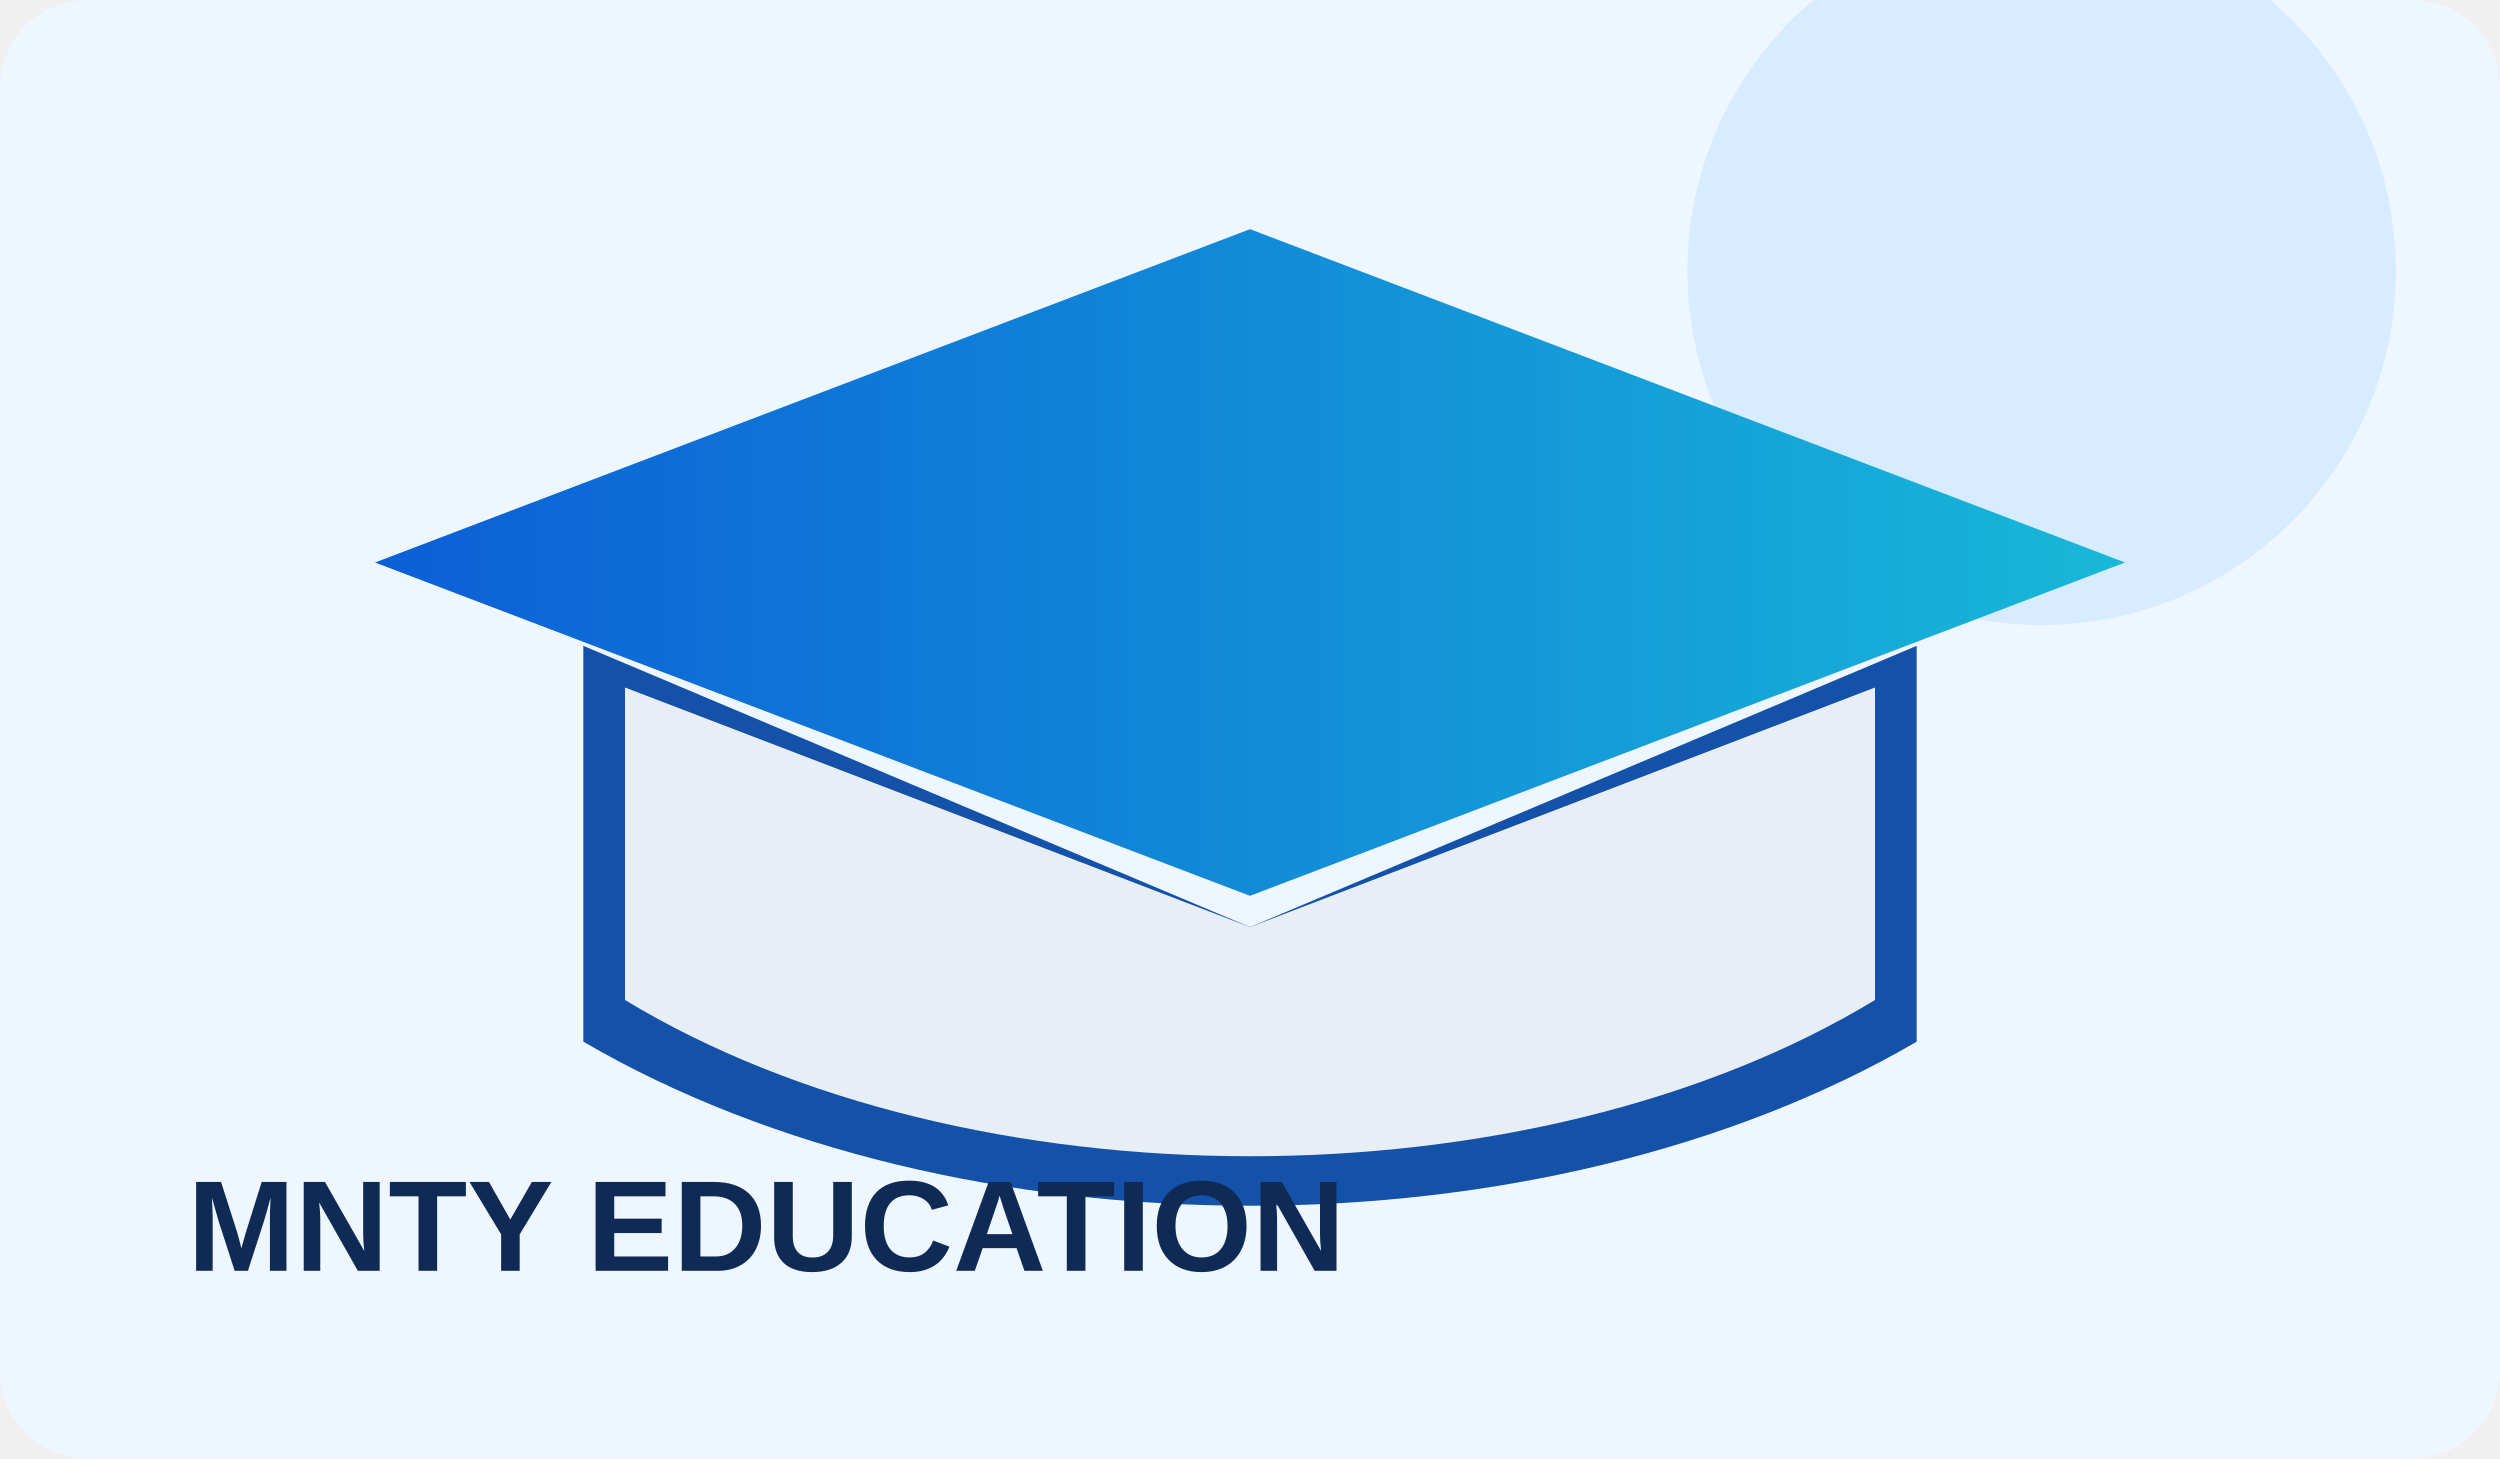
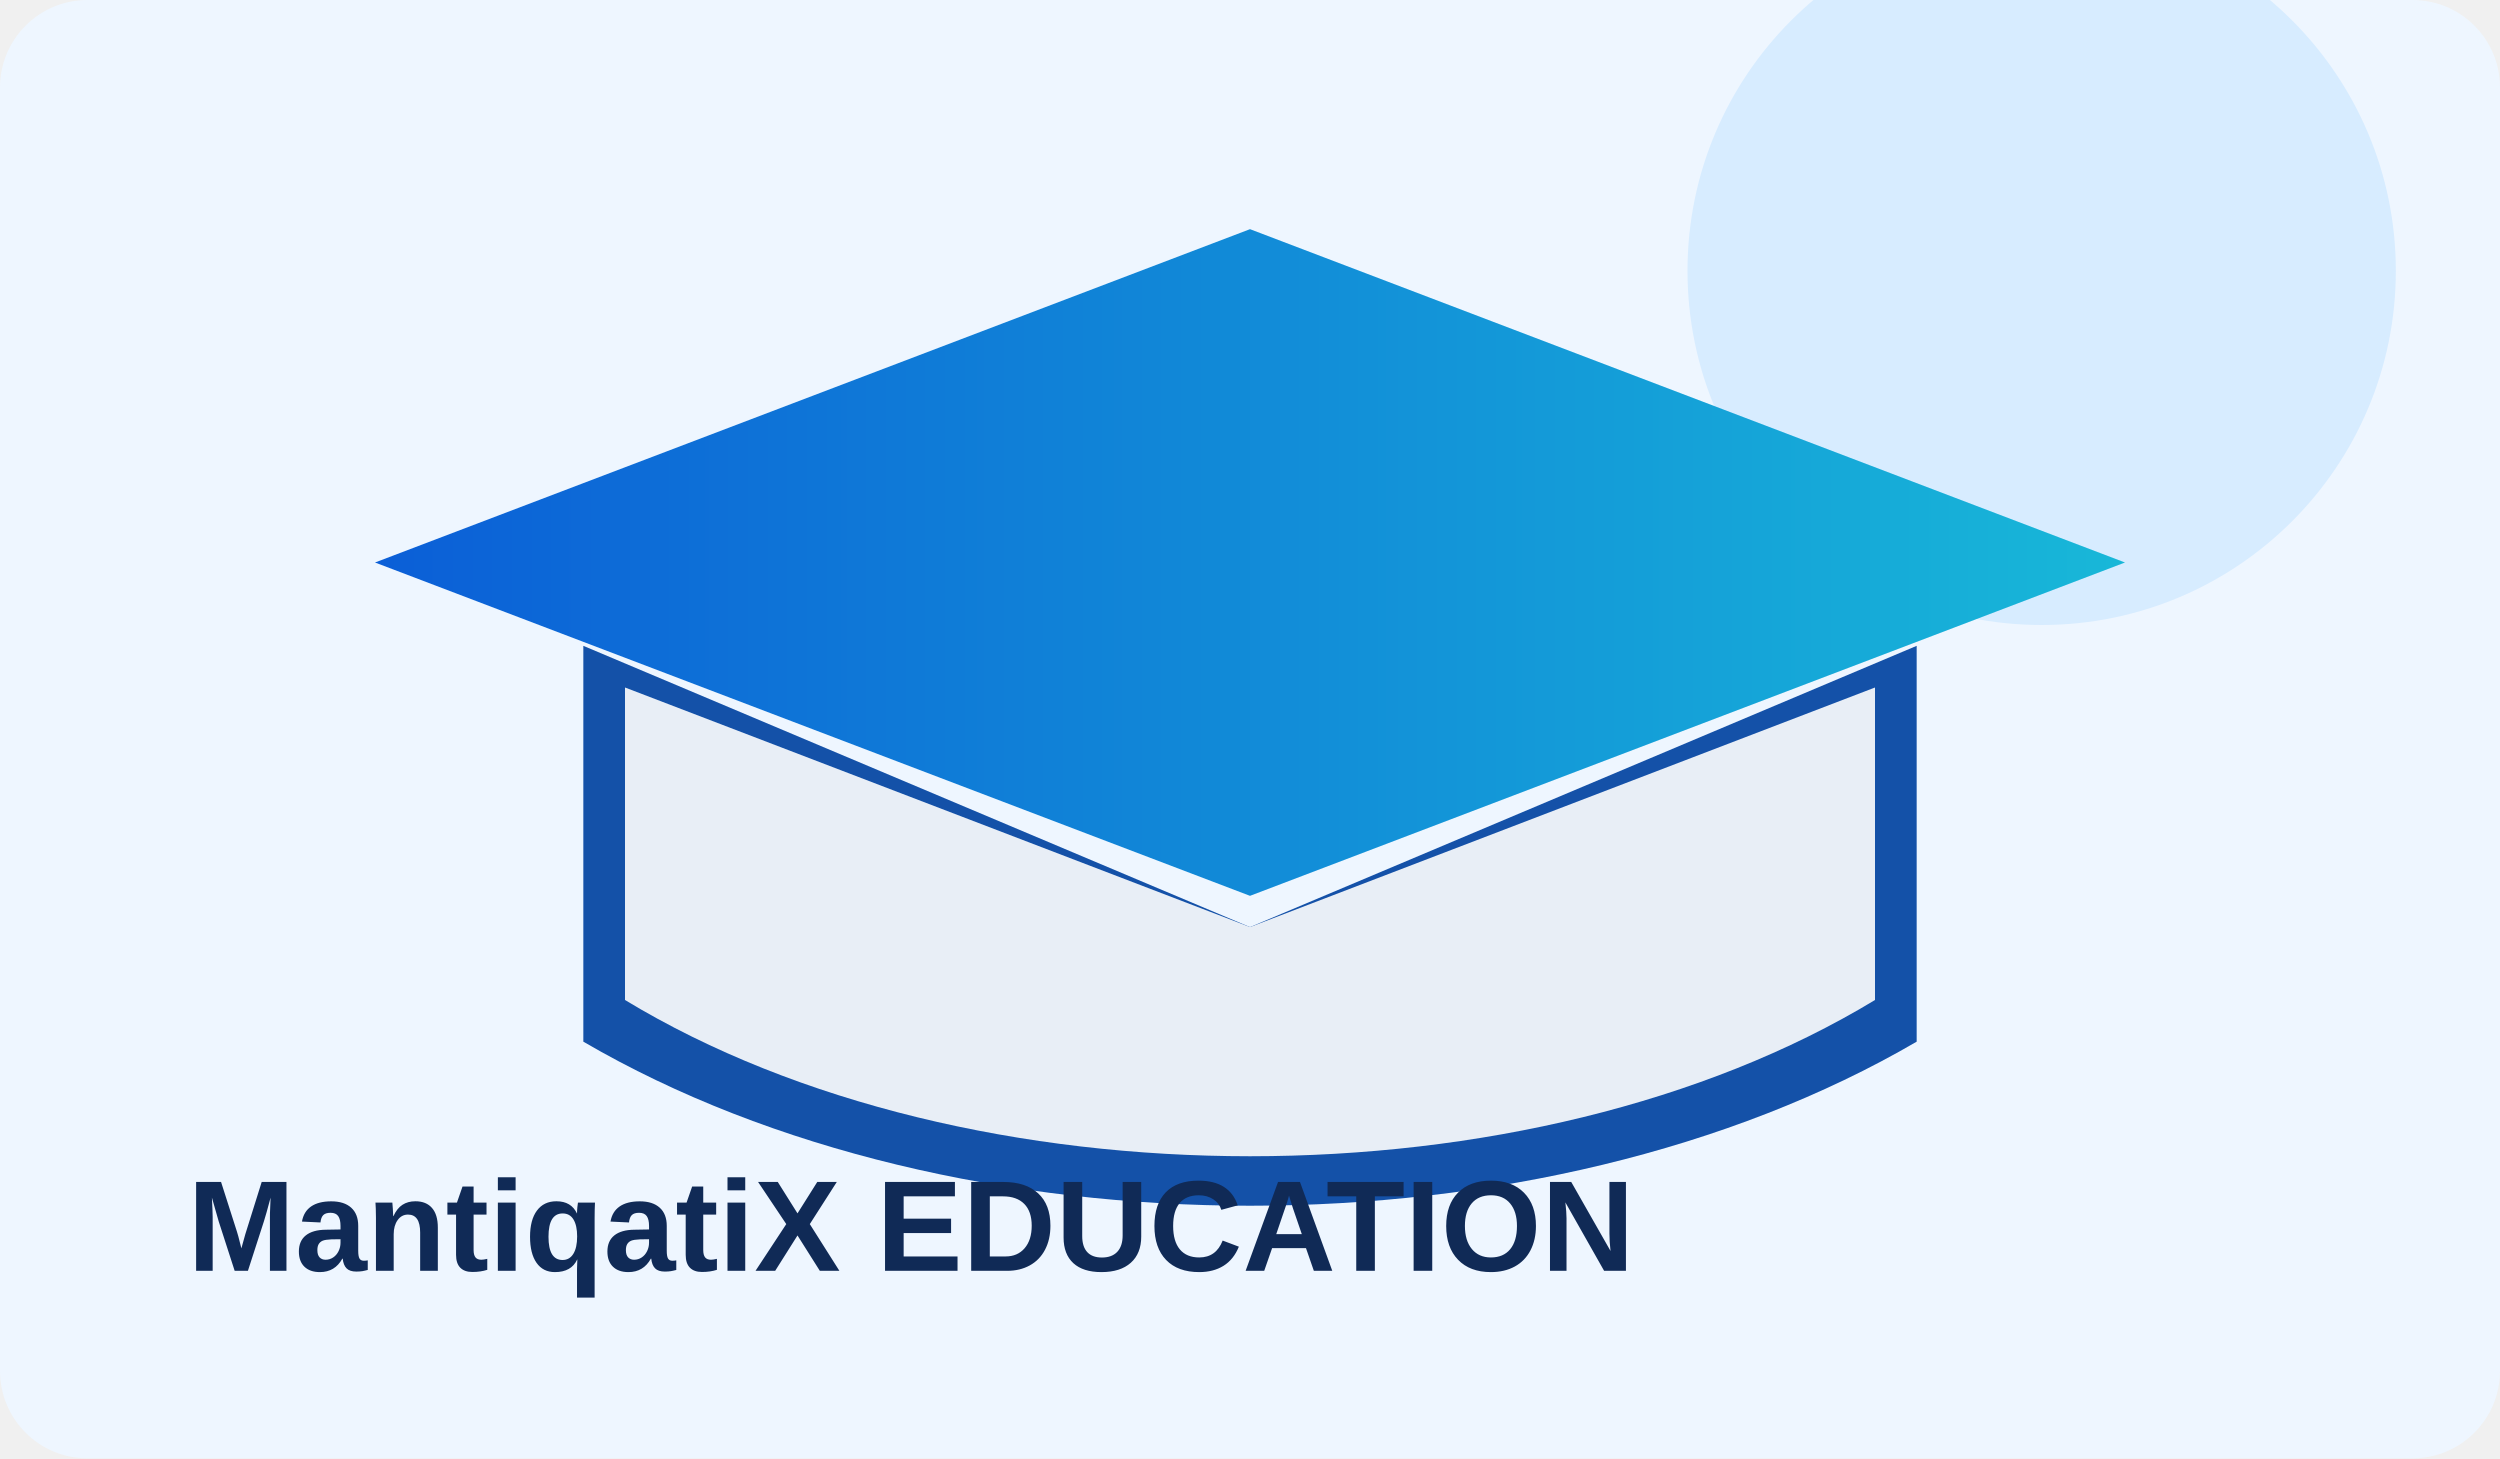
<svg xmlns="http://www.w3.org/2000/svg" viewBox="0 0 1200 700">
  <defs>
    <linearGradient id="g" x1="0" x2="1">
      <stop stop-color="#0b5ed7" />
      <stop offset="1" stop-color="#18b8d8" />
    </linearGradient>
  </defs>
  <rect width="1200" height="700" rx="42" fill="#eef6ff" />
  <circle cx="980" cy="130" r="170" fill="#d7ecff" />
  <path fill="url(#g)" d="M180 270 600 110l420 160-420 160z" />
  <path fill="#1451a8" d="M280 310v190c180 105 460 105 640 0V310L600 445z" />
  <path fill="#fff" d="M600 445 300 330v150c165 100 435 100 600 0V330z" opacity=".9" />
-   <text x="90" y="610" font-family="Arial" font-size="62" font-weight="700" fill="#102a56">MNTY EDUCATION</text>
+   <text x="90" y="610" font-family="Arial" font-size="62" font-weight="700" fill="#102a56">MantiqatiX EDUCATION</text>
</svg>
